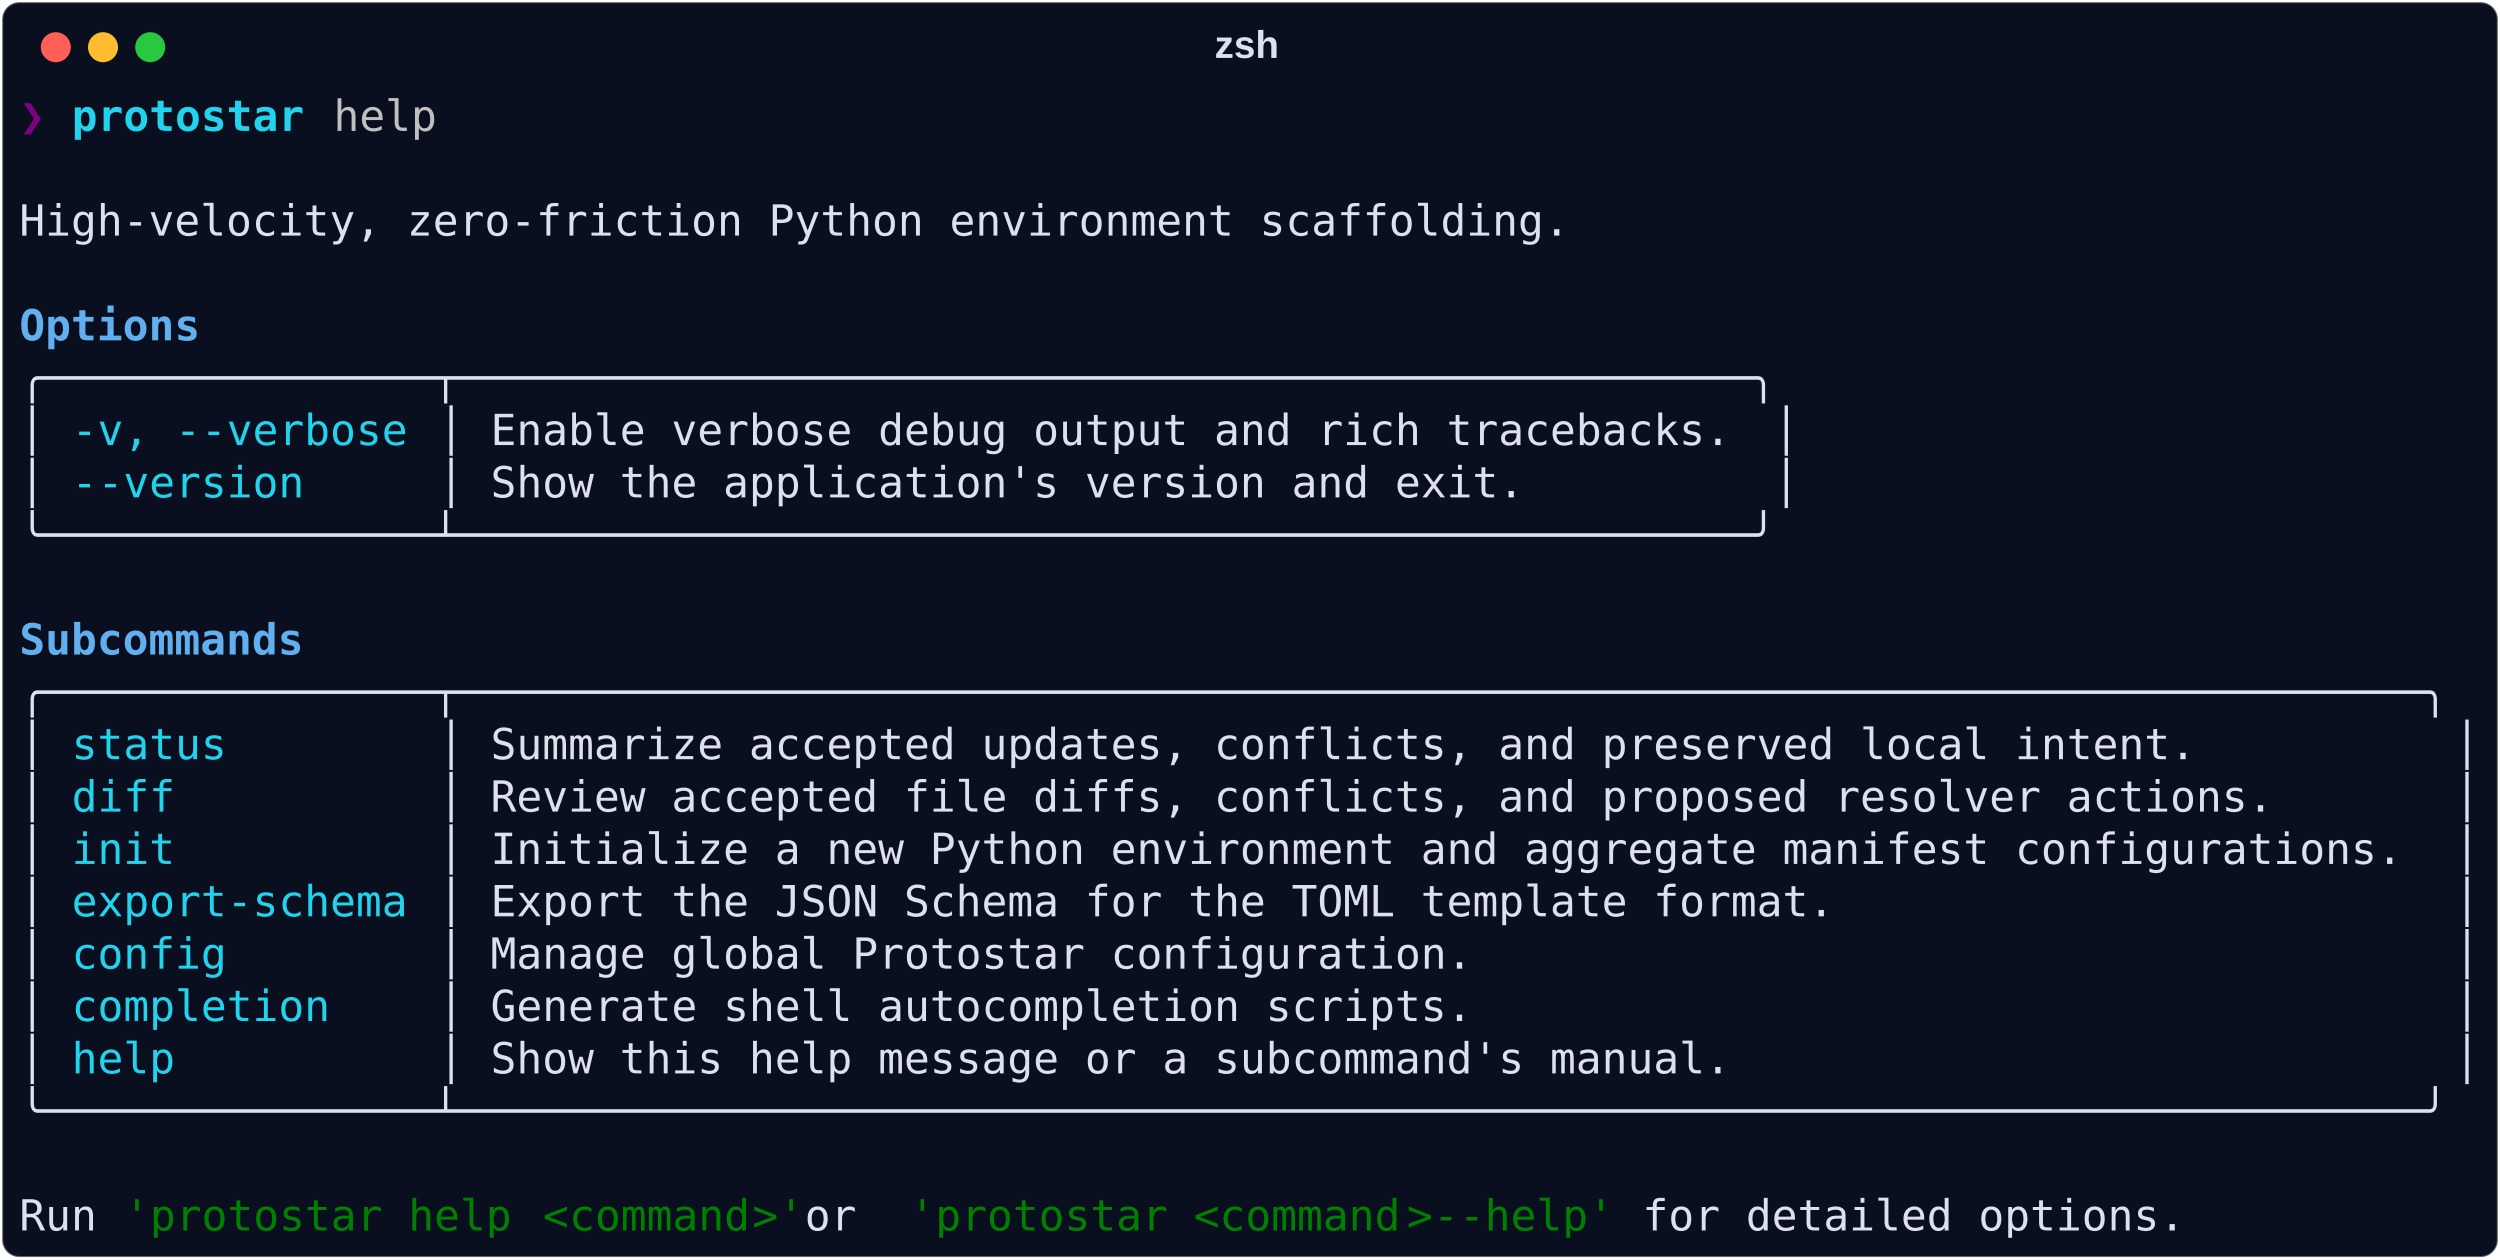
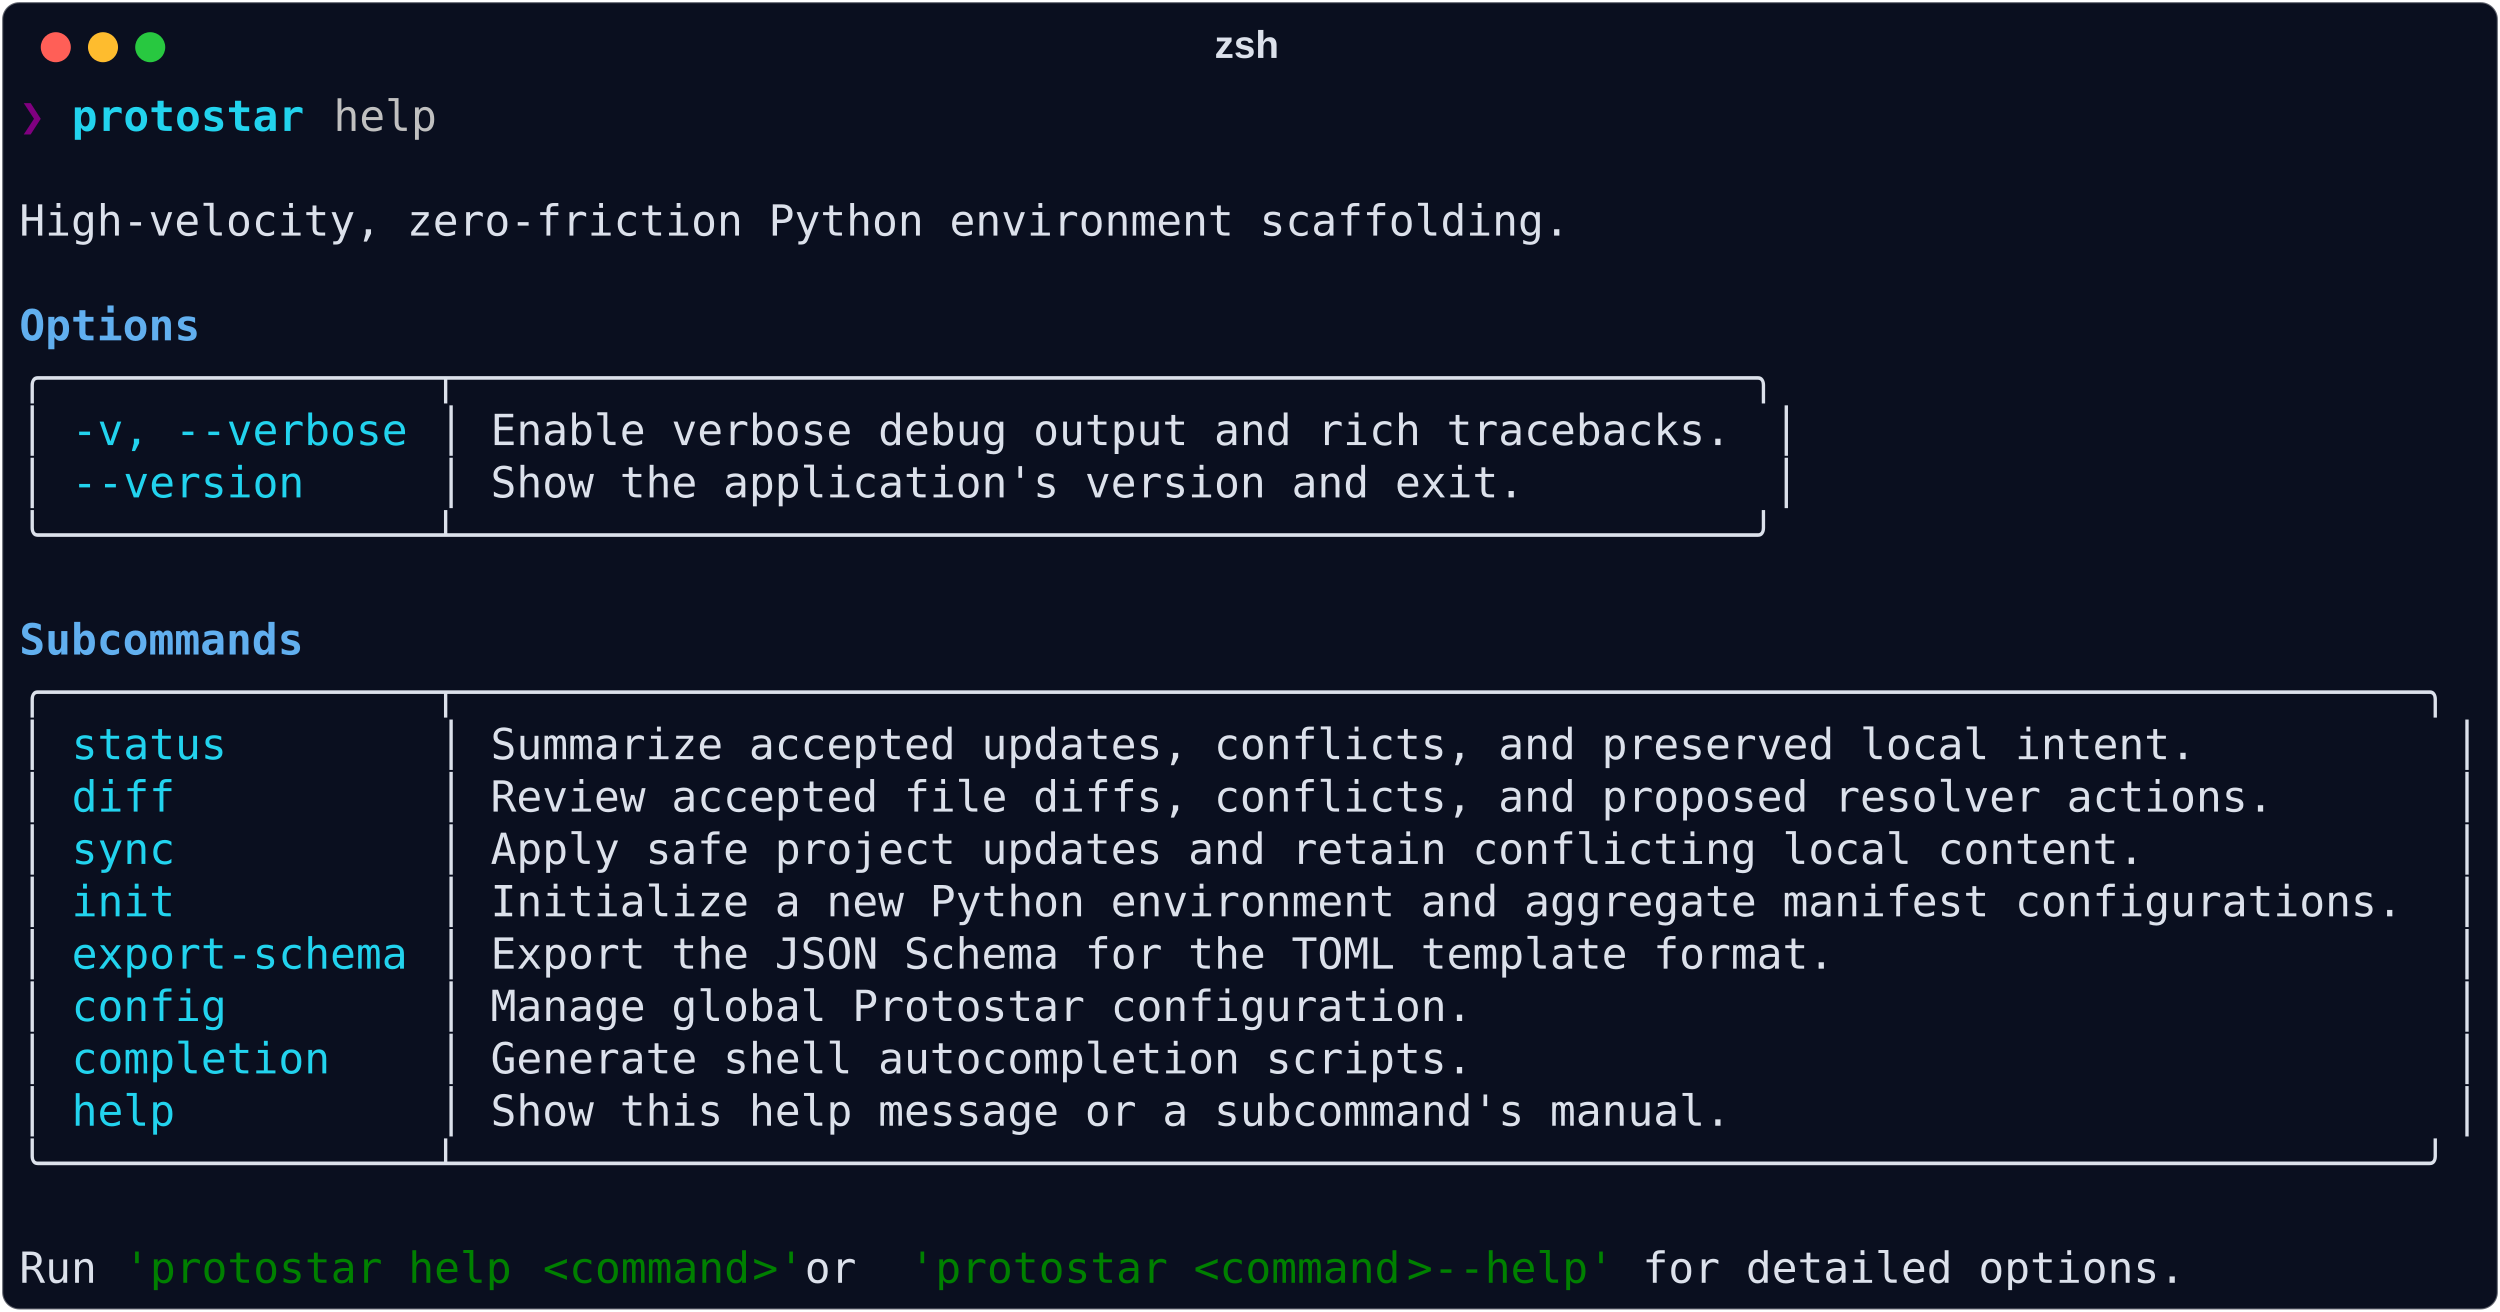
- <svg xmlns="http://www.w3.org/2000/svg" class="rich-terminal" viewBox="0 0 1165 586.8">
+ <svg xmlns="http://www.w3.org/2000/svg" class="rich-terminal" viewBox="0 0 1165 611.2">
  <style>

    @font-face {
        font-family: "Fira Code";
        src: local("FiraCode-Regular"),
                url("https://cdnjs.cloudflare.com/ajax/libs/firacode/6.2.0/woff2/FiraCode-Regular.woff2") format("woff2"),
                url("https://cdnjs.cloudflare.com/ajax/libs/firacode/6.2.0/woff/FiraCode-Regular.woff") format("woff");
        font-style: normal;
        font-weight: 400;
    }
    @font-face {
        font-family: "Fira Code";
        src: local("FiraCode-Bold"),
                url("https://cdnjs.cloudflare.com/ajax/libs/firacode/6.2.0/woff2/FiraCode-Bold.woff2") format("woff2"),
                url("https://cdnjs.cloudflare.com/ajax/libs/firacode/6.2.0/woff/FiraCode-Bold.woff") format("woff");
        font-style: bold;
        font-weight: 700;
    }

    .cli_help-matrix {
        font-family: Fira Code, monospace;
        font-size: 20px;
        line-height: 24.4px;
        font-variant-east-asian: full-width;
    }

    .cli_help-title {
        font-size: 18px;
        font-weight: bold;
        font-family: arial;
    }

    .cli_help-r1 { fill: #800080;font-weight: bold }
.cli_help-r2 { fill: #22d3ee;font-weight: bold }
.cli_help-r3 { fill: #c0c0c0 }
.cli_help-r4 { fill: #dce1eb }
.cli_help-r5 { fill: #61afef;font-weight: bold }
.cli_help-r6 { fill: #22d3ee }
.cli_help-r7 { fill: #008000 }
    </style>
  <defs>
    <clipPath id="cli_help-clip-terminal">
-       <rect x="0" y="0" width="1145.8" height="535.8" />
+       <rect x="0" y="0" width="1145.8" height="560.2" />
    </clipPath>
    <clipPath id="cli_help-line-0">
      <rect x="0" y="1.5" width="1146.8" height="24.65" />
    </clipPath>
    <clipPath id="cli_help-line-1">
      <rect x="0" y="25.9" width="1146.8" height="24.65" />
    </clipPath>
    <clipPath id="cli_help-line-2">
      <rect x="0" y="50.3" width="1146.8" height="24.65" />
    </clipPath>
    <clipPath id="cli_help-line-3">
      <rect x="0" y="74.7" width="1146.8" height="24.65" />
    </clipPath>
    <clipPath id="cli_help-line-4">
      <rect x="0" y="99.1" width="1146.8" height="24.65" />
    </clipPath>
    <clipPath id="cli_help-line-5">
      <rect x="0" y="123.5" width="1146.8" height="24.65" />
    </clipPath>
    <clipPath id="cli_help-line-6">
      <rect x="0" y="147.9" width="1146.8" height="24.65" />
    </clipPath>
    <clipPath id="cli_help-line-7">
      <rect x="0" y="172.3" width="1146.8" height="24.65" />
    </clipPath>
    <clipPath id="cli_help-line-8">
      <rect x="0" y="196.7" width="1146.8" height="24.65" />
    </clipPath>
    <clipPath id="cli_help-line-9">
      <rect x="0" y="221.1" width="1146.8" height="24.65" />
    </clipPath>
    <clipPath id="cli_help-line-10">
      <rect x="0" y="245.5" width="1146.8" height="24.65" />
    </clipPath>
    <clipPath id="cli_help-line-11">
      <rect x="0" y="269.9" width="1146.8" height="24.65" />
    </clipPath>
    <clipPath id="cli_help-line-12">
      <rect x="0" y="294.3" width="1146.8" height="24.65" />
    </clipPath>
    <clipPath id="cli_help-line-13">
      <rect x="0" y="318.7" width="1146.8" height="24.65" />
    </clipPath>
    <clipPath id="cli_help-line-14">
      <rect x="0" y="343.1" width="1146.8" height="24.65" />
    </clipPath>
    <clipPath id="cli_help-line-15">
      <rect x="0" y="367.5" width="1146.8" height="24.65" />
    </clipPath>
    <clipPath id="cli_help-line-16">
      <rect x="0" y="391.9" width="1146.8" height="24.65" />
    </clipPath>
    <clipPath id="cli_help-line-17">
      <rect x="0" y="416.3" width="1146.8" height="24.65" />
    </clipPath>
    <clipPath id="cli_help-line-18">
      <rect x="0" y="440.7" width="1146.8" height="24.65" />
    </clipPath>
    <clipPath id="cli_help-line-19">
      <rect x="0" y="465.1" width="1146.8" height="24.65" />
    </clipPath>
    <clipPath id="cli_help-line-20">
      <rect x="0" y="489.5" width="1146.8" height="24.65" />
    </clipPath>
+     <clipPath id="cli_help-line-21">
+       <rect x="0" y="513.9" width="1146.8" height="24.65" />
+     </clipPath>
  </defs>
-   <rect fill="#0a0f1f" stroke="rgba(255,255,255,0.35)" stroke-width="1" x="1" y="1" width="1163" height="584.8" rx="8" />
+   <rect fill="#0a0f1f" stroke="rgba(255,255,255,0.35)" stroke-width="1" x="1" y="1" width="1163" height="609.2" rx="8" />
  <text class="cli_help-title" fill="#dce1eb" text-anchor="middle" x="581" y="27">zsh</text>
  <g transform="translate(26,22)">
    <circle cx="0" cy="0" r="7" fill="#ff5f57" />
    <circle cx="22" cy="0" r="7" fill="#febc2e" />
    <circle cx="44" cy="0" r="7" fill="#28c840" />
  </g>
  <g transform="translate(9, 41)" clip-path="url(#cli_help-clip-terminal)">
    <g class="cli_help-matrix">
      <text class="cli_help-r1" x="0" y="20" textLength="24.4" clip-path="url(#cli_help-line-0)">❯ </text>
      <text class="cli_help-r2" x="24.4" y="20" textLength="122" clip-path="url(#cli_help-line-0)">protostar </text>
      <text class="cli_help-r3" x="146.4" y="20" textLength="48.8" clip-path="url(#cli_help-line-0)">help</text>
      <text class="cli_help-r4" x="1146.8" y="20" textLength="12.2" clip-path="url(#cli_help-line-0)">
</text>
      <text class="cli_help-r4" x="1146.8" y="44.4" textLength="12.2" clip-path="url(#cli_help-line-1)">
</text>
      <text class="cli_help-r4" x="0" y="68.8" textLength="732" clip-path="url(#cli_help-line-2)">High-velocity, zero-friction Python environment scaffolding.</text>
      <text class="cli_help-r4" x="1146.8" y="68.8" textLength="12.2" clip-path="url(#cli_help-line-2)">
</text>
      <text class="cli_help-r4" x="1146.8" y="93.2" textLength="12.2" clip-path="url(#cli_help-line-3)">
</text>
      <text class="cli_help-r5" x="0" y="117.6" textLength="829.6" clip-path="url(#cli_help-line-4)">Options                                                             </text>
      <text class="cli_help-r4" x="1146.8" y="117.6" textLength="12.2" clip-path="url(#cli_help-line-4)">
</text>
      <text class="cli_help-r4" x="0" y="142" textLength="829.6" clip-path="url(#cli_help-line-5)">╭───────────────┬──────────────────────────────────────────────────╮</text>
      <text class="cli_help-r4" x="1146.8" y="142" textLength="12.2" clip-path="url(#cli_help-line-5)">
</text>
      <text class="cli_help-r4" x="0" y="166.4" textLength="12.2" clip-path="url(#cli_help-line-6)">│</text>
      <text class="cli_help-r6" x="24.4" y="166.4" textLength="158.6" clip-path="url(#cli_help-line-6)">-v, --verbose</text>
      <text class="cli_help-r4" x="195.2" y="166.4" textLength="12.2" clip-path="url(#cli_help-line-6)">│</text>
      <text class="cli_help-r4" x="219.6" y="166.4" textLength="585.6" clip-path="url(#cli_help-line-6)">Enable verbose debug output and rich tracebacks.</text>
      <text class="cli_help-r4" x="817.4" y="166.4" textLength="12.2" clip-path="url(#cli_help-line-6)">│</text>
      <text class="cli_help-r4" x="1146.8" y="166.4" textLength="12.2" clip-path="url(#cli_help-line-6)">
</text>
      <text class="cli_help-r4" x="0" y="190.8" textLength="12.2" clip-path="url(#cli_help-line-7)">│</text>
      <text class="cli_help-r6" x="24.4" y="190.8" textLength="158.6" clip-path="url(#cli_help-line-7)">--version    </text>
      <text class="cli_help-r4" x="195.2" y="190.8" textLength="12.2" clip-path="url(#cli_help-line-7)">│</text>
      <text class="cli_help-r4" x="219.6" y="190.8" textLength="585.6" clip-path="url(#cli_help-line-7)">Show the application's version and exit.        </text>
      <text class="cli_help-r4" x="817.4" y="190.8" textLength="12.2" clip-path="url(#cli_help-line-7)">│</text>
      <text class="cli_help-r4" x="1146.8" y="190.8" textLength="12.2" clip-path="url(#cli_help-line-7)">
</text>
      <text class="cli_help-r4" x="0" y="215.2" textLength="829.6" clip-path="url(#cli_help-line-8)">╰───────────────┴──────────────────────────────────────────────────╯</text>
      <text class="cli_help-r4" x="1146.8" y="215.2" textLength="12.2" clip-path="url(#cli_help-line-8)">
</text>
      <text class="cli_help-r4" x="1146.8" y="239.6" textLength="12.2" clip-path="url(#cli_help-line-9)">
</text>
      <text class="cli_help-r5" x="0" y="264" textLength="1146.8" clip-path="url(#cli_help-line-10)">Subcommands                                                                                   </text>
      <text class="cli_help-r4" x="1146.8" y="264" textLength="12.2" clip-path="url(#cli_help-line-10)">
</text>
      <text class="cli_help-r4" x="0" y="288.4" textLength="1146.8" clip-path="url(#cli_help-line-11)">╭───────────────┬────────────────────────────────────────────────────────────────────────────╮</text>
      <text class="cli_help-r4" x="1146.8" y="288.4" textLength="12.2" clip-path="url(#cli_help-line-11)">
</text>
      <text class="cli_help-r4" x="0" y="312.8" textLength="12.2" clip-path="url(#cli_help-line-12)">│</text>
      <text class="cli_help-r6" x="24.4" y="312.8" textLength="158.6" clip-path="url(#cli_help-line-12)">status       </text>
      <text class="cli_help-r4" x="195.2" y="312.8" textLength="12.2" clip-path="url(#cli_help-line-12)">│</text>
      <text class="cli_help-r4" x="219.6" y="312.8" textLength="902.8" clip-path="url(#cli_help-line-12)">Summarize accepted updates, conflicts, and preserved local intent.        </text>
      <text class="cli_help-r4" x="1134.6" y="312.8" textLength="12.2" clip-path="url(#cli_help-line-12)">│</text>
      <text class="cli_help-r4" x="1146.8" y="312.8" textLength="12.2" clip-path="url(#cli_help-line-12)">
</text>
      <text class="cli_help-r4" x="0" y="337.2" textLength="12.2" clip-path="url(#cli_help-line-13)">│</text>
      <text class="cli_help-r6" x="24.4" y="337.2" textLength="158.6" clip-path="url(#cli_help-line-13)">diff         </text>
      <text class="cli_help-r4" x="195.2" y="337.2" textLength="12.2" clip-path="url(#cli_help-line-13)">│</text>
      <text class="cli_help-r4" x="219.6" y="337.2" textLength="902.8" clip-path="url(#cli_help-line-13)">Review accepted file diffs, conflicts, and proposed resolver actions.     </text>
      <text class="cli_help-r4" x="1134.6" y="337.2" textLength="12.2" clip-path="url(#cli_help-line-13)">│</text>
      <text class="cli_help-r4" x="1146.8" y="337.2" textLength="12.2" clip-path="url(#cli_help-line-13)">
</text>
      <text class="cli_help-r4" x="0" y="361.6" textLength="12.2" clip-path="url(#cli_help-line-14)">│</text>
-       <text class="cli_help-r6" x="24.4" y="361.6" textLength="158.6" clip-path="url(#cli_help-line-14)">init         </text>
+       <text class="cli_help-r6" x="24.4" y="361.6" textLength="158.6" clip-path="url(#cli_help-line-14)">sync         </text>
      <text class="cli_help-r4" x="195.2" y="361.6" textLength="12.2" clip-path="url(#cli_help-line-14)">│</text>
-       <text class="cli_help-r4" x="219.6" y="361.6" textLength="902.8" clip-path="url(#cli_help-line-14)">Initialize a new Python environment and aggregate manifest configurations.</text>
+       <text class="cli_help-r4" x="219.6" y="361.6" textLength="902.8" clip-path="url(#cli_help-line-14)">Apply safe project updates and retain conflicting local content.          </text>
      <text class="cli_help-r4" x="1134.6" y="361.6" textLength="12.2" clip-path="url(#cli_help-line-14)">│</text>
      <text class="cli_help-r4" x="1146.8" y="361.6" textLength="12.2" clip-path="url(#cli_help-line-14)">
</text>
      <text class="cli_help-r4" x="0" y="386" textLength="12.2" clip-path="url(#cli_help-line-15)">│</text>
-       <text class="cli_help-r6" x="24.4" y="386" textLength="158.6" clip-path="url(#cli_help-line-15)">export-schema</text>
+       <text class="cli_help-r6" x="24.4" y="386" textLength="158.6" clip-path="url(#cli_help-line-15)">init         </text>
      <text class="cli_help-r4" x="195.2" y="386" textLength="12.2" clip-path="url(#cli_help-line-15)">│</text>
-       <text class="cli_help-r4" x="219.6" y="386" textLength="902.8" clip-path="url(#cli_help-line-15)">Export the JSON Schema for the TOML template format.                      </text>
+       <text class="cli_help-r4" x="219.6" y="386" textLength="902.8" clip-path="url(#cli_help-line-15)">Initialize a new Python environment and aggregate manifest configurations.</text>
      <text class="cli_help-r4" x="1134.6" y="386" textLength="12.2" clip-path="url(#cli_help-line-15)">│</text>
      <text class="cli_help-r4" x="1146.8" y="386" textLength="12.2" clip-path="url(#cli_help-line-15)">
</text>
      <text class="cli_help-r4" x="0" y="410.4" textLength="12.2" clip-path="url(#cli_help-line-16)">│</text>
-       <text class="cli_help-r6" x="24.4" y="410.4" textLength="158.6" clip-path="url(#cli_help-line-16)">config       </text>
+       <text class="cli_help-r6" x="24.4" y="410.4" textLength="158.6" clip-path="url(#cli_help-line-16)">export-schema</text>
      <text class="cli_help-r4" x="195.2" y="410.4" textLength="12.2" clip-path="url(#cli_help-line-16)">│</text>
-       <text class="cli_help-r4" x="219.6" y="410.4" textLength="902.8" clip-path="url(#cli_help-line-16)">Manage global Protostar configuration.                                    </text>
+       <text class="cli_help-r4" x="219.6" y="410.4" textLength="902.8" clip-path="url(#cli_help-line-16)">Export the JSON Schema for the TOML template format.                      </text>
      <text class="cli_help-r4" x="1134.6" y="410.4" textLength="12.2" clip-path="url(#cli_help-line-16)">│</text>
      <text class="cli_help-r4" x="1146.8" y="410.4" textLength="12.2" clip-path="url(#cli_help-line-16)">
</text>
      <text class="cli_help-r4" x="0" y="434.8" textLength="12.2" clip-path="url(#cli_help-line-17)">│</text>
-       <text class="cli_help-r6" x="24.4" y="434.8" textLength="158.6" clip-path="url(#cli_help-line-17)">completion   </text>
+       <text class="cli_help-r6" x="24.4" y="434.8" textLength="158.6" clip-path="url(#cli_help-line-17)">config       </text>
      <text class="cli_help-r4" x="195.2" y="434.8" textLength="12.2" clip-path="url(#cli_help-line-17)">│</text>
-       <text class="cli_help-r4" x="219.6" y="434.8" textLength="902.8" clip-path="url(#cli_help-line-17)">Generate shell autocompletion scripts.                                    </text>
+       <text class="cli_help-r4" x="219.6" y="434.8" textLength="902.8" clip-path="url(#cli_help-line-17)">Manage global Protostar configuration.                                    </text>
      <text class="cli_help-r4" x="1134.6" y="434.8" textLength="12.2" clip-path="url(#cli_help-line-17)">│</text>
      <text class="cli_help-r4" x="1146.8" y="434.8" textLength="12.2" clip-path="url(#cli_help-line-17)">
</text>
      <text class="cli_help-r4" x="0" y="459.2" textLength="12.2" clip-path="url(#cli_help-line-18)">│</text>
-       <text class="cli_help-r6" x="24.4" y="459.2" textLength="158.6" clip-path="url(#cli_help-line-18)">help         </text>
+       <text class="cli_help-r6" x="24.4" y="459.2" textLength="158.6" clip-path="url(#cli_help-line-18)">completion   </text>
      <text class="cli_help-r4" x="195.2" y="459.2" textLength="12.2" clip-path="url(#cli_help-line-18)">│</text>
-       <text class="cli_help-r4" x="219.6" y="459.2" textLength="902.8" clip-path="url(#cli_help-line-18)">Show this help message or a subcommand's manual.                          </text>
+       <text class="cli_help-r4" x="219.6" y="459.2" textLength="902.8" clip-path="url(#cli_help-line-18)">Generate shell autocompletion scripts.                                    </text>
      <text class="cli_help-r4" x="1134.6" y="459.2" textLength="12.2" clip-path="url(#cli_help-line-18)">│</text>
      <text class="cli_help-r4" x="1146.8" y="459.2" textLength="12.2" clip-path="url(#cli_help-line-18)">
</text>
-       <text class="cli_help-r4" x="0" y="483.6" textLength="1146.8" clip-path="url(#cli_help-line-19)">╰───────────────┴────────────────────────────────────────────────────────────────────────────╯</text>
+       <text class="cli_help-r4" x="0" y="483.6" textLength="12.2" clip-path="url(#cli_help-line-19)">│</text>
+       <text class="cli_help-r6" x="24.4" y="483.6" textLength="158.6" clip-path="url(#cli_help-line-19)">help         </text>
+       <text class="cli_help-r4" x="195.2" y="483.6" textLength="12.2" clip-path="url(#cli_help-line-19)">│</text>
+       <text class="cli_help-r4" x="219.6" y="483.6" textLength="902.8" clip-path="url(#cli_help-line-19)">Show this help message or a subcommand's manual.                          </text>
+       <text class="cli_help-r4" x="1134.6" y="483.6" textLength="12.2" clip-path="url(#cli_help-line-19)">│</text>
      <text class="cli_help-r4" x="1146.8" y="483.6" textLength="12.2" clip-path="url(#cli_help-line-19)">
</text>
+       <text class="cli_help-r4" x="0" y="508" textLength="1146.8" clip-path="url(#cli_help-line-20)">╰───────────────┴────────────────────────────────────────────────────────────────────────────╯</text>
      <text class="cli_help-r4" x="1146.8" y="508" textLength="12.2" clip-path="url(#cli_help-line-20)">
</text>
-       <text class="cli_help-r4" x="0" y="532.4" textLength="48.8" clip-path="url(#cli_help-line-21)">Run </text>
-       <text class="cli_help-r7" x="48.8" y="532.4" textLength="195.2" clip-path="url(#cli_help-line-21)">'protostar help </text>
-       <text class="cli_help-r7" x="244" y="532.4" textLength="12.2" clip-path="url(#cli_help-line-21)">&lt;</text>
-       <text class="cli_help-r7" x="256.2" y="532.4" textLength="85.4" clip-path="url(#cli_help-line-21)">command</text>
-       <text class="cli_help-r7" x="341.6" y="532.4" textLength="24.4" clip-path="url(#cli_help-line-21)">&gt;'</text>
-       <text class="cli_help-r4" x="366" y="532.4" textLength="48.8" clip-path="url(#cli_help-line-21)"> or </text>
-       <text class="cli_help-r7" x="414.8" y="532.4" textLength="231.8" clip-path="url(#cli_help-line-21)">'protostar &lt;command</text>
-       <text class="cli_help-r7" x="646.6" y="532.4" textLength="12.2" clip-path="url(#cli_help-line-21)">&gt;</text>
-       <text class="cli_help-r7" x="658.8" y="532.4" textLength="97.6" clip-path="url(#cli_help-line-21)"> --help'</text>
-       <text class="cli_help-r4" x="756.4" y="532.4" textLength="268.4" clip-path="url(#cli_help-line-21)"> for detailed options.</text>
      <text class="cli_help-r4" x="1146.8" y="532.4" textLength="12.2" clip-path="url(#cli_help-line-21)">
+ </text>
+       <text class="cli_help-r4" x="0" y="556.8" textLength="48.8" clip-path="url(#cli_help-line-22)">Run </text>
+       <text class="cli_help-r7" x="48.8" y="556.8" textLength="195.2" clip-path="url(#cli_help-line-22)">'protostar help </text>
+       <text class="cli_help-r7" x="244" y="556.8" textLength="12.2" clip-path="url(#cli_help-line-22)">&lt;</text>
+       <text class="cli_help-r7" x="256.2" y="556.8" textLength="85.4" clip-path="url(#cli_help-line-22)">command</text>
+       <text class="cli_help-r7" x="341.6" y="556.8" textLength="24.4" clip-path="url(#cli_help-line-22)">&gt;'</text>
+       <text class="cli_help-r4" x="366" y="556.8" textLength="48.8" clip-path="url(#cli_help-line-22)"> or </text>
+       <text class="cli_help-r7" x="414.8" y="556.8" textLength="231.8" clip-path="url(#cli_help-line-22)">'protostar &lt;command</text>
+       <text class="cli_help-r7" x="646.6" y="556.8" textLength="12.2" clip-path="url(#cli_help-line-22)">&gt;</text>
+       <text class="cli_help-r7" x="658.8" y="556.8" textLength="97.6" clip-path="url(#cli_help-line-22)"> --help'</text>
+       <text class="cli_help-r4" x="756.4" y="556.8" textLength="268.4" clip-path="url(#cli_help-line-22)"> for detailed options.</text>
+       <text class="cli_help-r4" x="1146.8" y="556.8" textLength="12.2" clip-path="url(#cli_help-line-22)">
</text>
    </g>
  </g>
</svg>
